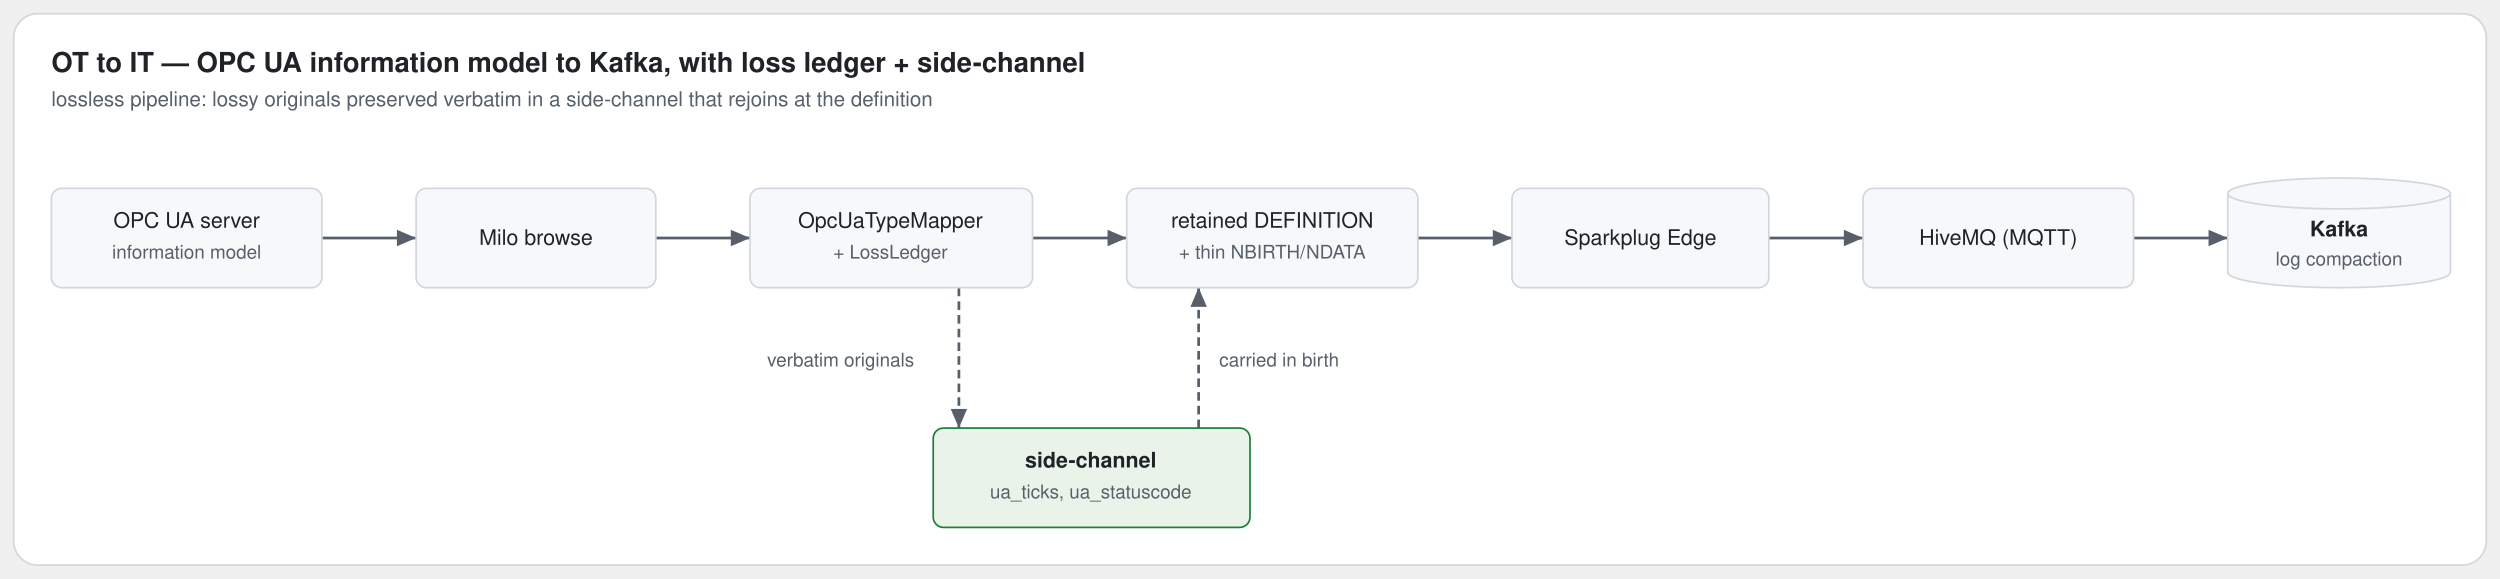
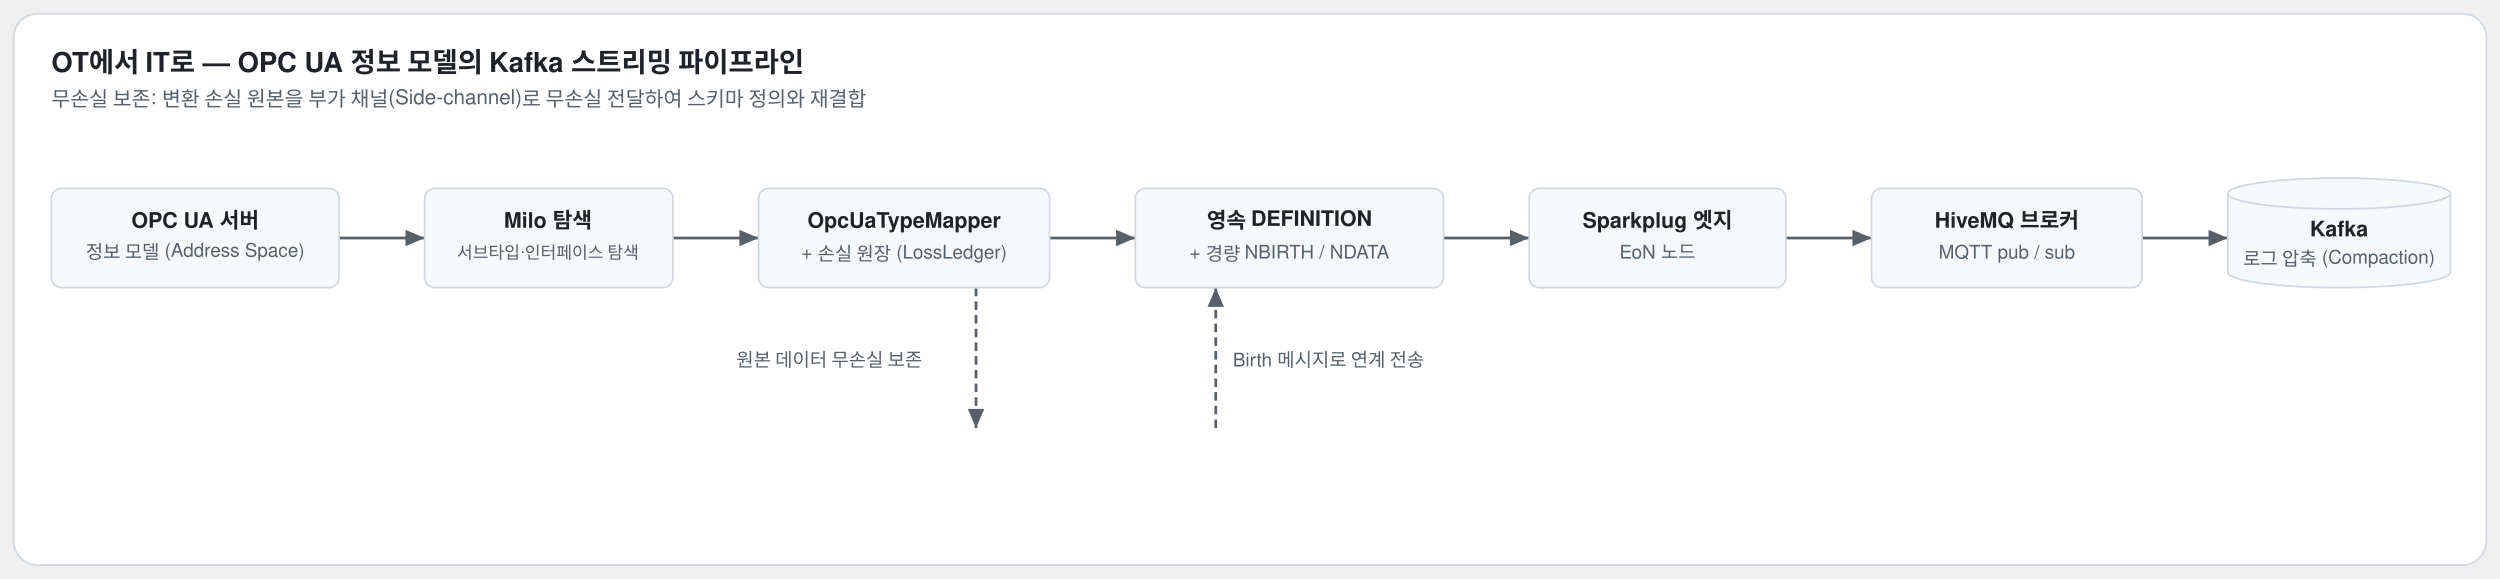
- <svg xmlns="http://www.w3.org/2000/svg" viewBox="0 0 1460 338" width="1460" height="338" role="img" font-family="-apple-system,Segoe UI,Helvetica,Arial,sans-serif">
+ <svg xmlns="http://www.w3.org/2000/svg" viewBox="0 0 1460 338" width="1460" height="338" role="img" font-family="Malgun Gothic,Apple SD Gothic Neo,Noto Sans KR,Segoe UI,-apple-system,Helvetica,Arial,sans-serif">
  <defs>
    <marker id="ag" markerWidth="9" markerHeight="9" refX="7" refY="3" orient="auto">
      <path d="M0,0 L7,3 L0,6 Z" fill="#57606a" />
    </marker>
  </defs>
  <rect x="8" y="8" width="1444" height="322" rx="14" fill="#ffffff" stroke="#d0d7de" />
-   <text x="30" y="42" font-size="16" font-weight="600" fill="#1f2328">OT to IT — OPC UA information model to Kafka, with loss ledger + side-channel</text>
-   <text x="30" y="62" font-size="12" fill="#57606a">lossless pipeline: lossy originals preserved verbatim in a side-channel that rejoins at the definition</text>
+   <text x="30" y="42" font-size="16" font-weight="600" fill="#1f2328">OT에서 IT로 — OPC UA 정보 모델의 Kafka 스트리밍 파이프라인</text>
+   <text x="30" y="62" font-size="12" fill="#57606a">무손실 보존: 변환 손실 원본을 부가 채널(Side-channel)로 무손실 전달하여 스키마 정의와 재결합</text>
  <g fill="none" stroke-width="1.6">
-     <polyline points="188,139 243,139" stroke="#57606a" marker-end="url(#ag)" />
-     <polyline points="383,139 438,139" stroke="#57606a" marker-end="url(#ag)" />
-     <polyline points="603,139 658,139" stroke="#57606a" marker-end="url(#ag)" />
-     <polyline points="828,139 883,139" stroke="#57606a" marker-end="url(#ag)" />
-     <polyline points="1033,139 1088,139" stroke="#57606a" marker-end="url(#ag)" />
-     <polyline points="1246,139 1301,139" stroke="#57606a" marker-end="url(#ag)" />
-     <polyline points="560,168 560,250" stroke="#57606a" stroke-dasharray="5 3" marker-end="url(#ag)" />
-     <polyline points="700,250 700,168" stroke="#57606a" stroke-dasharray="5 3" marker-end="url(#ag)" />
+     <polyline points="198,139 248,139" stroke="#57606a" marker-end="url(#ag)" />
+     <polyline points="393,139 443,139" stroke="#57606a" marker-end="url(#ag)" />
+     <polyline points="613,139 663,139" stroke="#57606a" marker-end="url(#ag)" />
+     <polyline points="843,139 893,139" stroke="#57606a" marker-end="url(#ag)" />
+     <polyline points="1043,139 1093,139" stroke="#57606a" marker-end="url(#ag)" />
+     <polyline points="1251,139 1301,139" stroke="#57606a" marker-end="url(#ag)" />
+     <polyline points="570,168 570,250" stroke="#57606a" stroke-dasharray="5 3" marker-end="url(#ag)" />
+     <polyline points="710,250 710,168" stroke="#57606a" stroke-dasharray="5 3" marker-end="url(#ag)" />
  </g>
  <g font-size="11" fill="#57606a">
-     <text x="448" y="214">verbatim originals</text>
-     <text x="712" y="214">carried in birth</text>
+     <text x="430" y="214">원본 데이터 무손실 보존</text>
+     <text x="720" y="214">Birth 메시지로 연계 전송</text>
  </g>
  <g font-size="12.5" text-anchor="middle" fill="#1f2328">
-     <rect x="30" y="110" width="158" height="58" rx="6" fill="#f6f8fa" stroke="#d0d7de" />
-     <text x="109" y="133">OPC UA server</text>
-     <text x="109" y="151" font-size="11" fill="#57606a">information model</text>
-     <rect x="243" y="110" width="140" height="58" rx="6" fill="#f6f8fa" stroke="#d0d7de" />
-     <text x="313" y="143">Milo browse</text>
-     <rect x="438" y="110" width="165" height="58" rx="6" fill="#f6f8fa" stroke="#d0d7de" />
-     <text x="520" y="133">OpcUaTypeMapper</text>
-     <text x="520" y="151" font-size="11" fill="#57606a">+ LossLedger</text>
-     <rect x="658" y="110" width="170" height="58" rx="6" fill="#f6f8fa" stroke="#d0d7de" />
-     <text x="743" y="133">retained DEFINITION</text>
-     <text x="743" y="151" font-size="11" fill="#57606a">+ thin NBIRTH/NDATA</text>
-     <rect x="883" y="110" width="150" height="58" rx="6" fill="#f6f8fa" stroke="#d0d7de" />
-     <text x="958" y="143">Sparkplug Edge</text>
-     <rect x="1088" y="110" width="158" height="58" rx="6" fill="#f6f8fa" stroke="#d0d7de" />
-     <text x="1167" y="143">HiveMQ (MQTT)</text>
+     <rect x="30" y="110" width="168" height="58" rx="6" fill="#f6f8fa" stroke="#d0d7de" />
+     <text x="114" y="133" font-weight="600">OPC UA 서버</text>
+     <text x="114" y="151" font-size="11" fill="#57606a">정보 모델 (Address Space)</text>
+     <rect x="248" y="110" width="145" height="58" rx="6" fill="#f6f8fa" stroke="#d0d7de" />
+     <text x="320" y="133" font-weight="600">Milo 탐색</text>
+     <text x="320" y="151" font-size="10" fill="#57606a">서브타입·인터페이스 탐색</text>
+     <rect x="443" y="110" width="170" height="58" rx="6" fill="#f6f8fa" stroke="#d0d7de" />
+     <text x="528" y="133" font-weight="600">OpcUaTypeMapper</text>
+     <text x="528" y="151" font-size="11" fill="#57606a">+ 손실 원장 (LossLedger)</text>
+     <rect x="663" y="110" width="180" height="58" rx="6" fill="#f6f8fa" stroke="#d0d7de" />
+     <text x="753" y="133" font-weight="600">영속 DEFINITION</text>
+     <text x="753" y="151" font-size="11" fill="#57606a">+ 경량 NBIRTH / NDATA</text>
+     <rect x="893" y="110" width="150" height="58" rx="6" fill="#f6f8fa" stroke="#d0d7de" />
+     <text x="968" y="133" font-weight="600">Sparkplug 엣지</text>
+     <text x="968" y="151" font-size="11" fill="#57606a">EoN 노드</text>
+     <rect x="1093" y="110" width="158" height="58" rx="6" fill="#f6f8fa" stroke="#d0d7de" />
+     <text x="1172" y="133" font-weight="600">HiveMQ 브로커</text>
+     <text x="1172" y="151" font-size="11" fill="#57606a">MQTT pub / sub</text>
    <path d="M1301,113 a65,9 0 0 1 130,0 l0,46 a65,9 0 0 1 -130,0 Z" fill="#f6f8fa" stroke="#d0d7de" />
    <path d="M1301,113 a65,9 0 0 0 130,0" fill="none" stroke="#d0d7de" />
    <text x="1366" y="138" font-weight="600">Kafka</text>
-     <text x="1366" y="155" font-size="11" fill="#57606a">log compaction</text>
-     <rect x="545" y="250" width="185" height="58" rx="6" fill="#eaf3ea" stroke="#1a7f37" />
-     <text x="637" y="273" font-weight="600">side-channel</text>
-     <text x="637" y="291" font-size="11" fill="#57606a">ua_ticks, ua_statuscode</text>
+     <text x="1366" y="155" font-size="11" fill="#57606a">로그 압축 (Compaction)</text>
  </g>
</svg>
